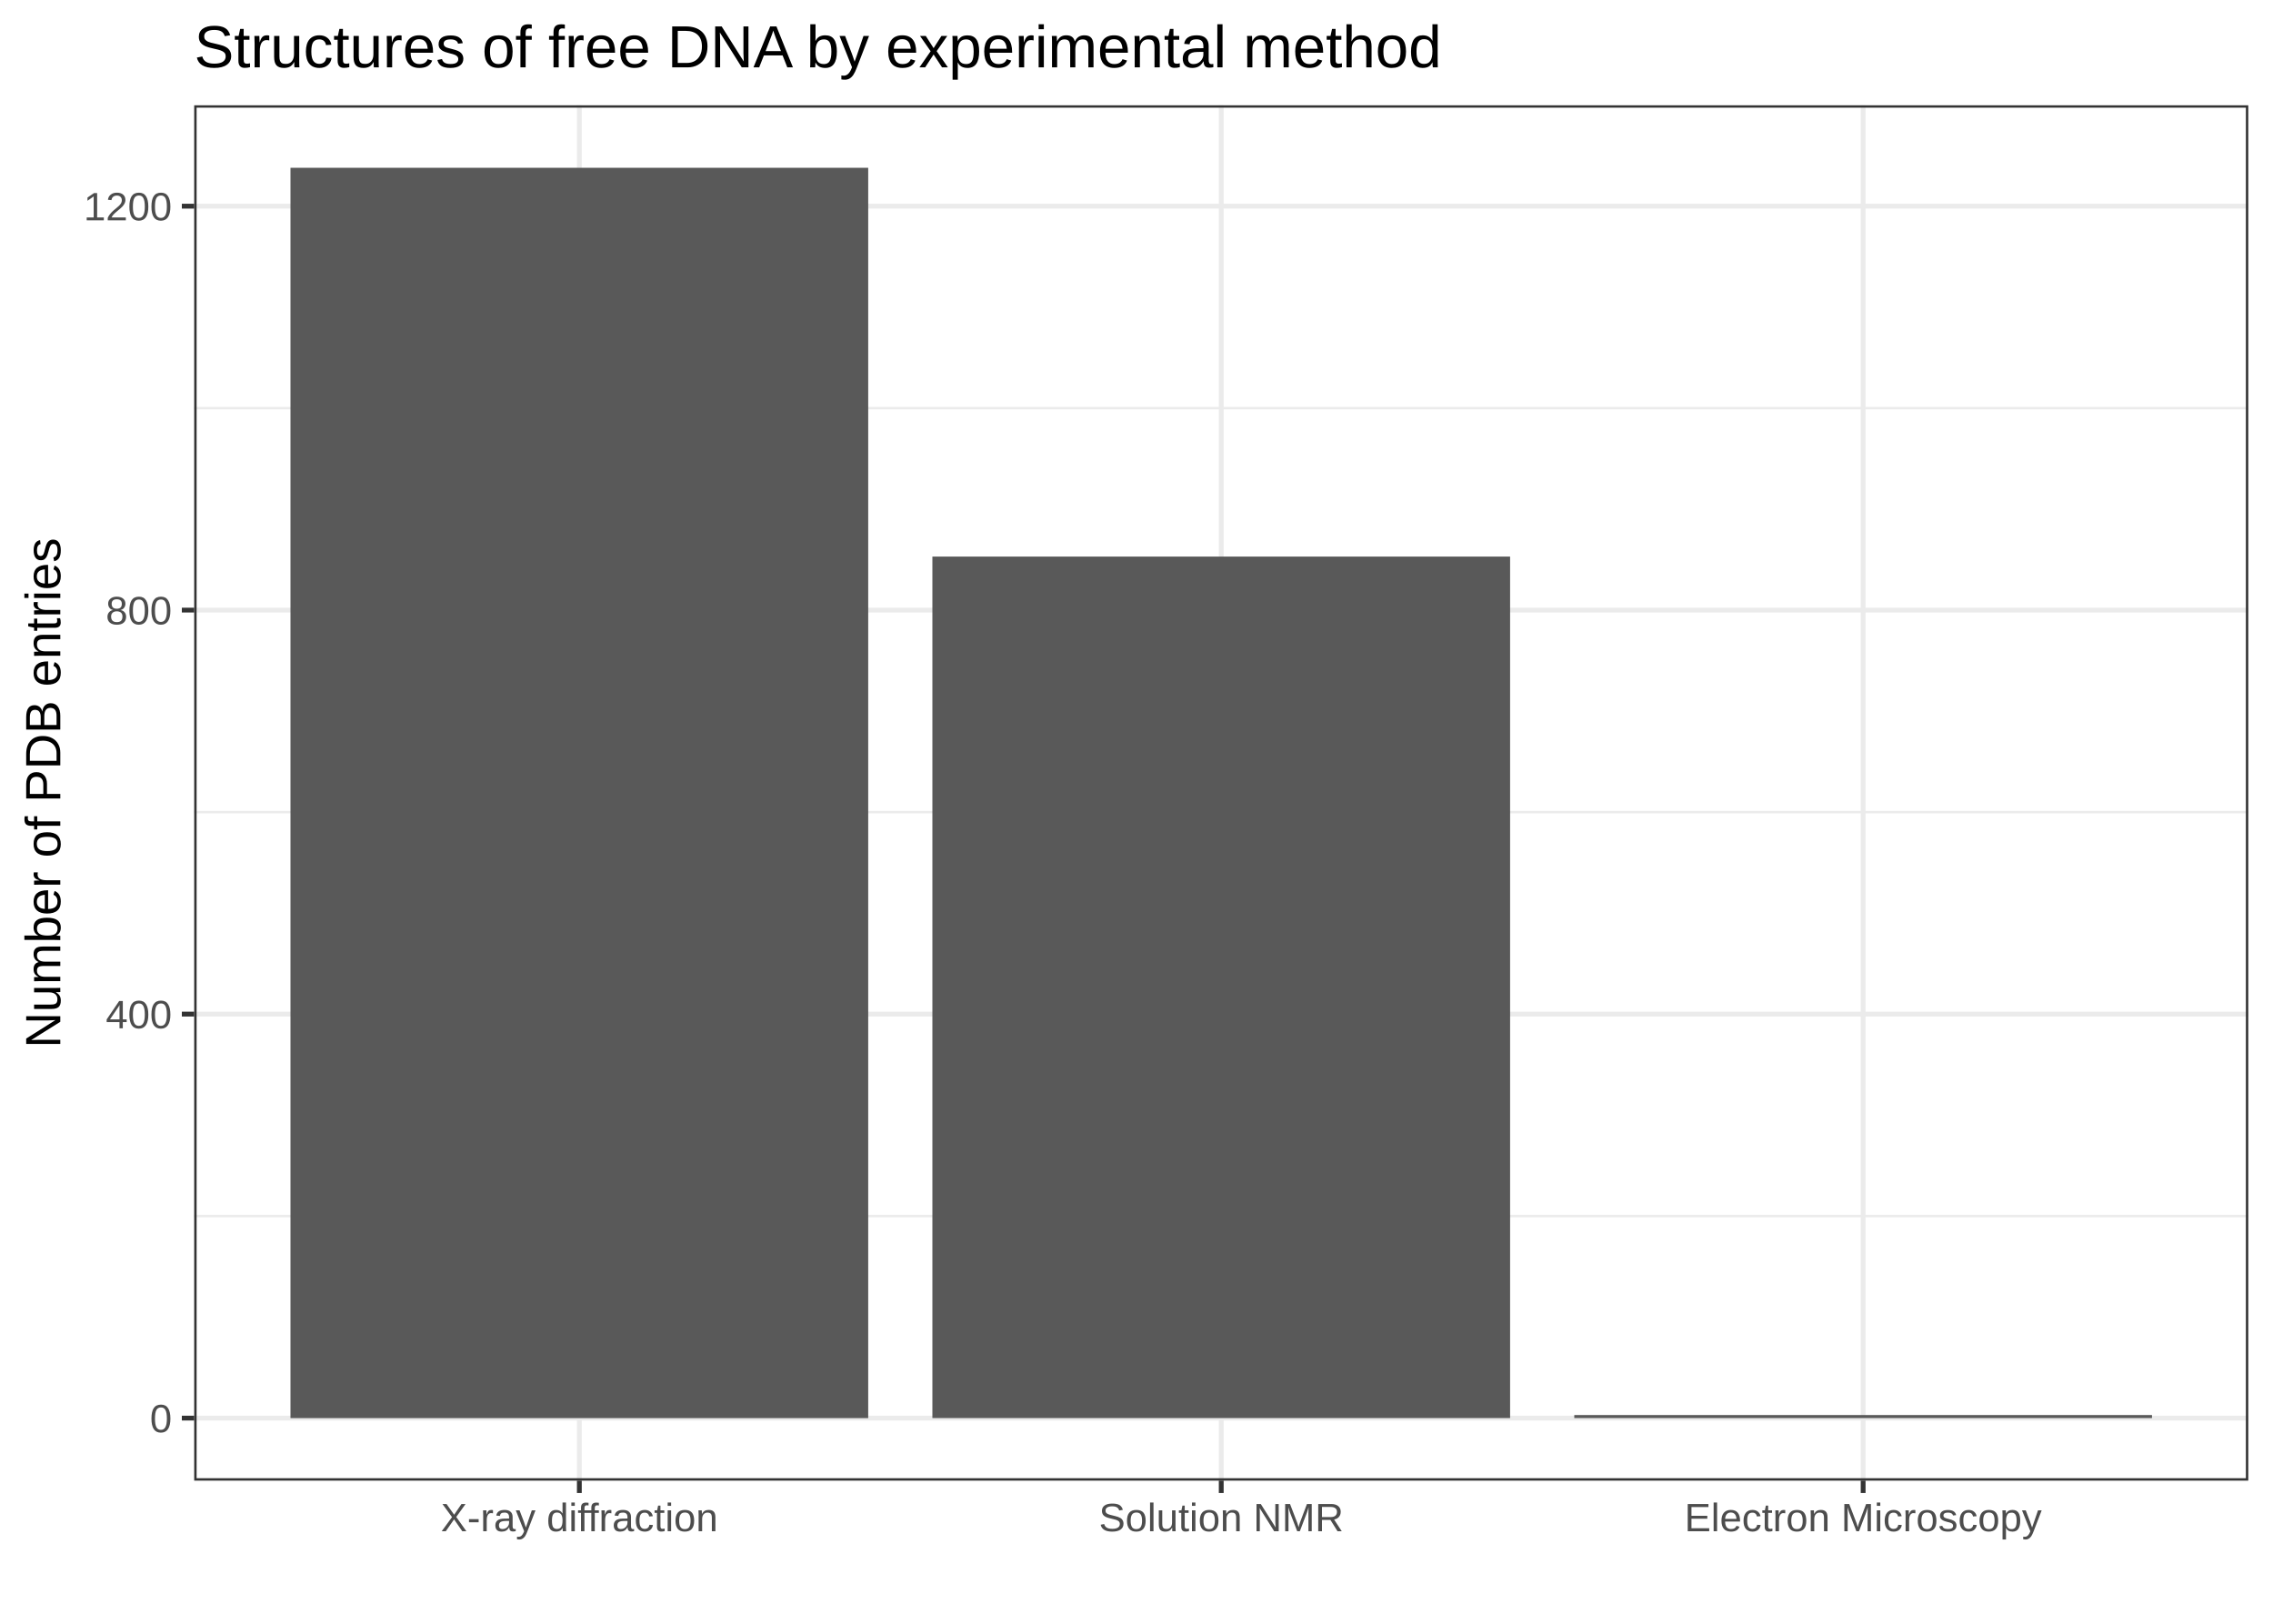
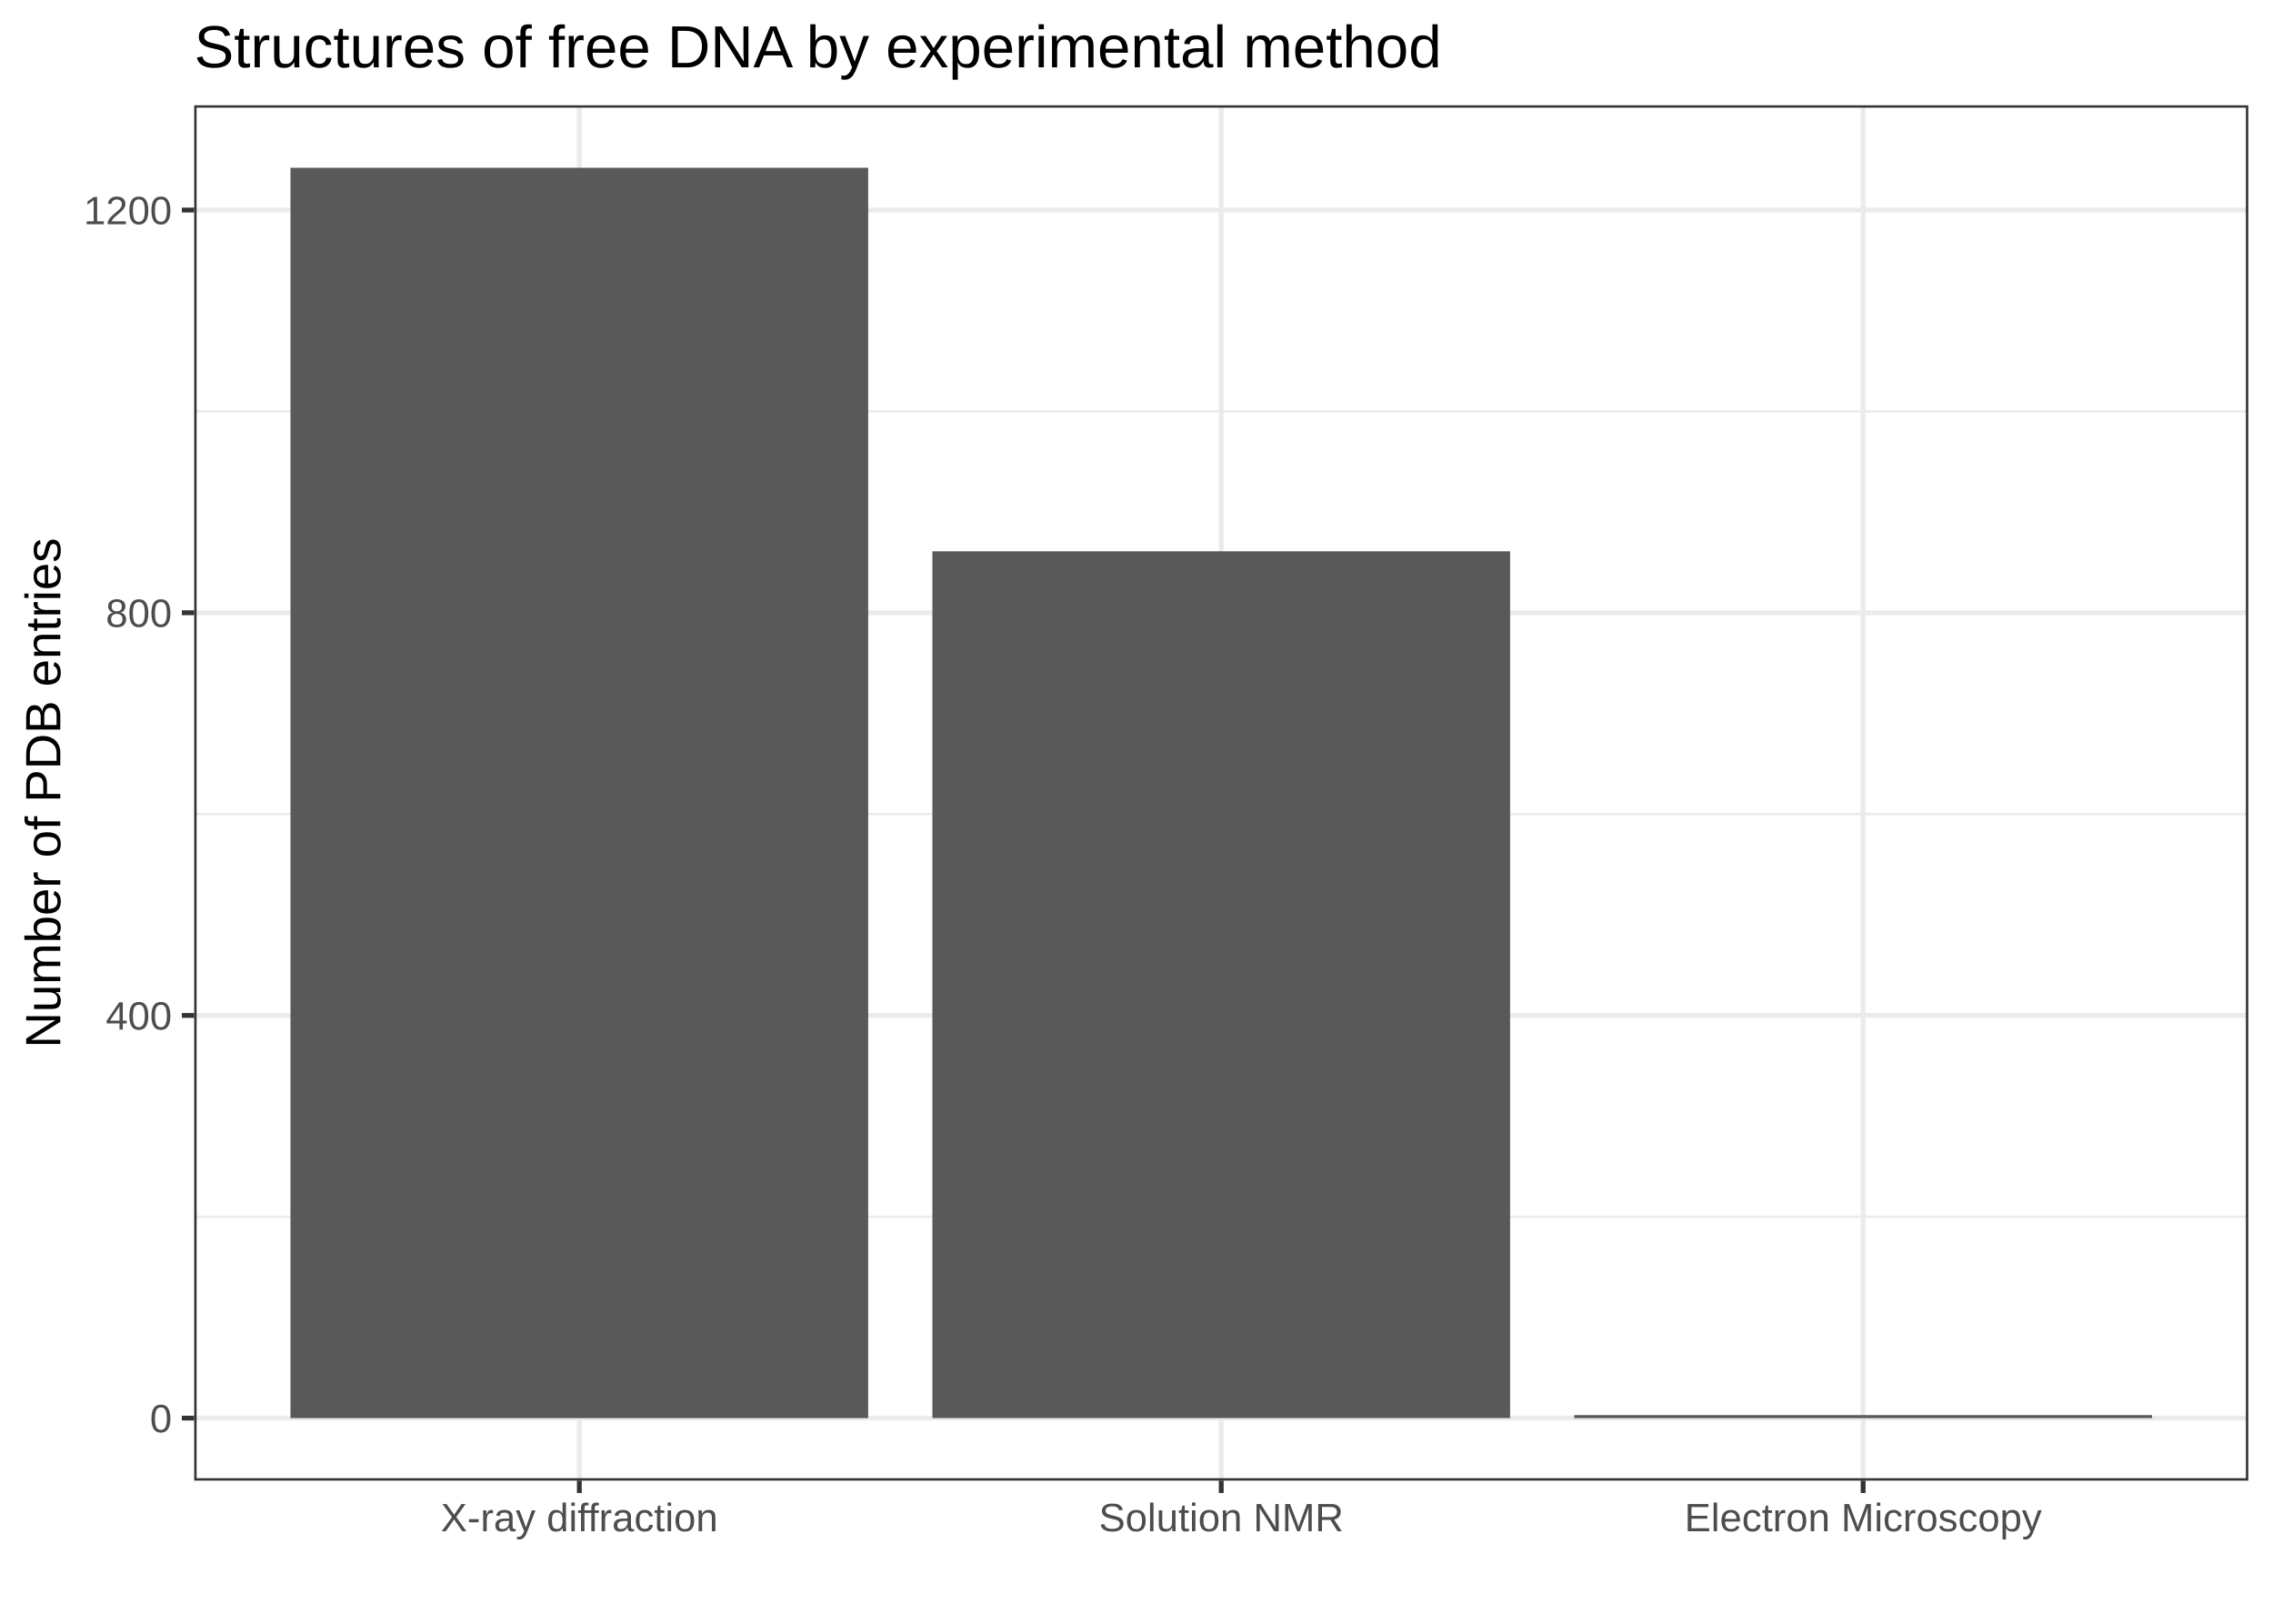
<svg xmlns="http://www.w3.org/2000/svg" class="svglite" width="504.00pt" height="360.00pt" viewBox="0 0 504.00 360.00">
  <defs>
    <style type="text/css">
    .svglite line, .svglite polyline, .svglite polygon, .svglite path, .svglite rect, .svglite circle {
      fill: none;
      stroke: #000000;
      stroke-linecap: round;
      stroke-linejoin: round;
      stroke-miterlimit: 10.00;
    }
    .svglite text {
      white-space: pre;
    }
  </style>
  </defs>
  <rect width="100%" height="100%" style="stroke: none; fill: #FFFFFF;" />
  <defs>
    <clipPath id="cpMC4wMHw1MDQuMDB8MC4wMHwzNjAuMDA=">
      <rect x="0.00" y="0.00" width="504.00" height="360.00" />
    </clipPath>
  </defs>
  <g clip-path="url(#cpMC4wMHw1MDQuMDB8MC4wMHwzNjAuMDA=)">
    <rect x="0.00" y="0.00" width="504.00" height="360.00" style="stroke-width: 1.07; stroke: #FFFFFF; fill: #FFFFFF;" />
  </g>
  <defs>
    <clipPath id="cpNDMuMDZ8NDk4LjUyfDIzLjM0fDMyOC4yNw==">
      <rect x="43.06" y="23.34" width="455.46" height="304.93" />
    </clipPath>
  </defs>
  <g clip-path="url(#cpNDMuMDZ8NDk4LjUyfDIzLjM0fDMyOC4yNw==)">
    <rect x="43.06" y="23.34" width="455.46" height="304.93" style="stroke-width: 1.07; stroke: none; fill: #FFFFFF;" />
-     <polyline points="43.06,269.62 498.52,269.62 " style="stroke-width: 0.53; stroke: #EBEBEB; stroke-linecap: butt;" />
-     <polyline points="43.06,180.06 498.52,180.06 " style="stroke-width: 0.53; stroke: #EBEBEB; stroke-linecap: butt;" />
-     <polyline points="43.06,90.49 498.52,90.49 " style="stroke-width: 0.53; stroke: #EBEBEB; stroke-linecap: butt;" />
+     <polyline points="43.06,269.77 498.52,269.77 " style="stroke-width: 0.53; stroke: #EBEBEB; stroke-linecap: butt;" />
+     <polyline points="43.06,180.49 498.52,180.49 " style="stroke-width: 0.53; stroke: #EBEBEB; stroke-linecap: butt;" />
+     <polyline points="43.06,91.21 498.52,91.21 " style="stroke-width: 0.53; stroke: #EBEBEB; stroke-linecap: butt;" />
    <polyline points="43.06,314.41 498.52,314.41 " style="stroke-width: 1.07; stroke: #EBEBEB; stroke-linecap: butt;" />
-     <polyline points="43.06,224.84 498.52,224.84 " style="stroke-width: 1.07; stroke: #EBEBEB; stroke-linecap: butt;" />
-     <polyline points="43.06,135.27 498.52,135.27 " style="stroke-width: 1.07; stroke: #EBEBEB; stroke-linecap: butt;" />
-     <polyline points="43.06,45.71 498.52,45.71 " style="stroke-width: 1.07; stroke: #EBEBEB; stroke-linecap: butt;" />
+     <polyline points="43.06,225.13 498.52,225.13 " style="stroke-width: 1.07; stroke: #EBEBEB; stroke-linecap: butt;" />
+     <polyline points="43.06,135.85 498.52,135.85 " style="stroke-width: 1.07; stroke: #EBEBEB; stroke-linecap: butt;" />
+     <polyline points="43.06,46.57 498.52,46.57 " style="stroke-width: 1.07; stroke: #EBEBEB; stroke-linecap: butt;" />
    <polyline points="128.46,328.27 128.46,23.34 " style="stroke-width: 1.07; stroke: #EBEBEB; stroke-linecap: butt;" />
    <polyline points="270.79,328.27 270.79,23.34 " style="stroke-width: 1.07; stroke: #EBEBEB; stroke-linecap: butt;" />
    <polyline points="413.12,328.27 413.12,23.34 " style="stroke-width: 1.07; stroke: #EBEBEB; stroke-linecap: butt;" />
    <rect x="64.41" y="37.20" width="128.10" height="277.21" style="stroke-width: 1.07; stroke: none; stroke-linecap: butt; stroke-linejoin: miter; fill: #595959;" />
-     <rect x="206.74" y="123.40" width="128.10" height="191.00" style="stroke-width: 1.07; stroke: none; stroke-linecap: butt; stroke-linejoin: miter; fill: #595959;" />
-     <rect x="349.07" y="313.73" width="128.10" height="0.67" style="stroke-width: 1.07; stroke: none; stroke-linecap: butt; stroke-linejoin: miter; fill: #595959;" />
+     <rect x="206.74" y="122.23" width="128.10" height="192.17" style="stroke-width: 1.07; stroke: none; stroke-linecap: butt; stroke-linejoin: miter; fill: #595959;" />
+     <rect x="349.07" y="313.74" width="128.10" height="0.67" style="stroke-width: 1.07; stroke: none; stroke-linecap: butt; stroke-linejoin: miter; fill: #595959;" />
    <rect x="43.06" y="23.34" width="455.46" height="304.93" style="stroke-width: 1.07; stroke: #333333;" />
  </g>
  <g clip-path="url(#cpMC4wMHw1MDQuMDB8MC4wMHwzNjAuMDA=)">
    <text x="38.13" y="317.56" text-anchor="end" style="font-size: 8.80px;fill: #4D4D4D; font-family: &quot;Arial&quot;;" textLength="4.90px" lengthAdjust="spacingAndGlyphs">0</text>
-     <text x="38.13" y="227.99" text-anchor="end" style="font-size: 8.80px;fill: #4D4D4D; font-family: &quot;Arial&quot;;" textLength="14.69px" lengthAdjust="spacingAndGlyphs">400</text>
-     <text x="38.13" y="138.43" text-anchor="end" style="font-size: 8.80px;fill: #4D4D4D; font-family: &quot;Arial&quot;;" textLength="14.69px" lengthAdjust="spacingAndGlyphs">800</text>
-     <text x="38.13" y="48.86" text-anchor="end" style="font-size: 8.80px;fill: #4D4D4D; font-family: &quot;Arial&quot;;" textLength="19.58px" lengthAdjust="spacingAndGlyphs">1200</text>
+     <text x="38.13" y="228.28" text-anchor="end" style="font-size: 8.80px;fill: #4D4D4D; font-family: &quot;Arial&quot;;" textLength="14.69px" lengthAdjust="spacingAndGlyphs">400</text>
+     <text x="38.13" y="139.00" text-anchor="end" style="font-size: 8.80px;fill: #4D4D4D; font-family: &quot;Arial&quot;;" textLength="14.69px" lengthAdjust="spacingAndGlyphs">800</text>
+     <text x="38.13" y="49.72" text-anchor="end" style="font-size: 8.80px;fill: #4D4D4D; font-family: &quot;Arial&quot;;" textLength="19.58px" lengthAdjust="spacingAndGlyphs">1200</text>
    <polyline points="40.32,314.41 43.06,314.41 " style="stroke-width: 1.07; stroke: #333333; stroke-linecap: butt;" />
-     <polyline points="40.32,224.84 43.06,224.84 " style="stroke-width: 1.07; stroke: #333333; stroke-linecap: butt;" />
-     <polyline points="40.32,135.27 43.06,135.27 " style="stroke-width: 1.07; stroke: #333333; stroke-linecap: butt;" />
-     <polyline points="40.32,45.71 43.06,45.71 " style="stroke-width: 1.07; stroke: #333333; stroke-linecap: butt;" />
+     <polyline points="40.32,225.13 43.06,225.13 " style="stroke-width: 1.07; stroke: #333333; stroke-linecap: butt;" />
+     <polyline points="40.32,135.85 43.06,135.85 " style="stroke-width: 1.07; stroke: #333333; stroke-linecap: butt;" />
+     <polyline points="40.32,46.57 43.06,46.57 " style="stroke-width: 1.07; stroke: #333333; stroke-linecap: butt;" />
    <polyline points="128.46,331.01 128.46,328.27 " style="stroke-width: 1.07; stroke: #333333; stroke-linecap: butt;" />
    <polyline points="270.79,331.01 270.79,328.27 " style="stroke-width: 1.07; stroke: #333333; stroke-linecap: butt;" />
    <polyline points="413.12,331.01 413.12,328.27 " style="stroke-width: 1.07; stroke: #333333; stroke-linecap: butt;" />
    <text x="128.46" y="339.50" text-anchor="middle" style="font-size: 8.80px;fill: #4D4D4D; font-family: &quot;Arial&quot;;" textLength="61.60px" lengthAdjust="spacingAndGlyphs">X-ray diffraction</text>
    <text x="270.79" y="339.50" text-anchor="middle" style="font-size: 8.80px;fill: #4D4D4D; font-family: &quot;Arial&quot;;" textLength="54.27px" lengthAdjust="spacingAndGlyphs">Solution NMR</text>
    <text x="413.12" y="339.50" text-anchor="middle" style="font-size: 8.80px;fill: #4D4D4D; font-family: &quot;Arial&quot;;" textLength="79.21px" lengthAdjust="spacingAndGlyphs">Electron Microscopy</text>
    <text transform="translate(13.37,175.80) rotate(-90)" text-anchor="middle" style="font-size: 11.00px; font-family: &quot;Arial&quot;;" textLength="113.10px" lengthAdjust="spacingAndGlyphs">Number of PDB entries</text>
    <text x="43.06" y="14.94" style="font-size: 13.20px; font-family: &quot;Arial&quot;;" textLength="277.14px" lengthAdjust="spacingAndGlyphs">Structures of free DNA by experimental method</text>
  </g>
</svg>
